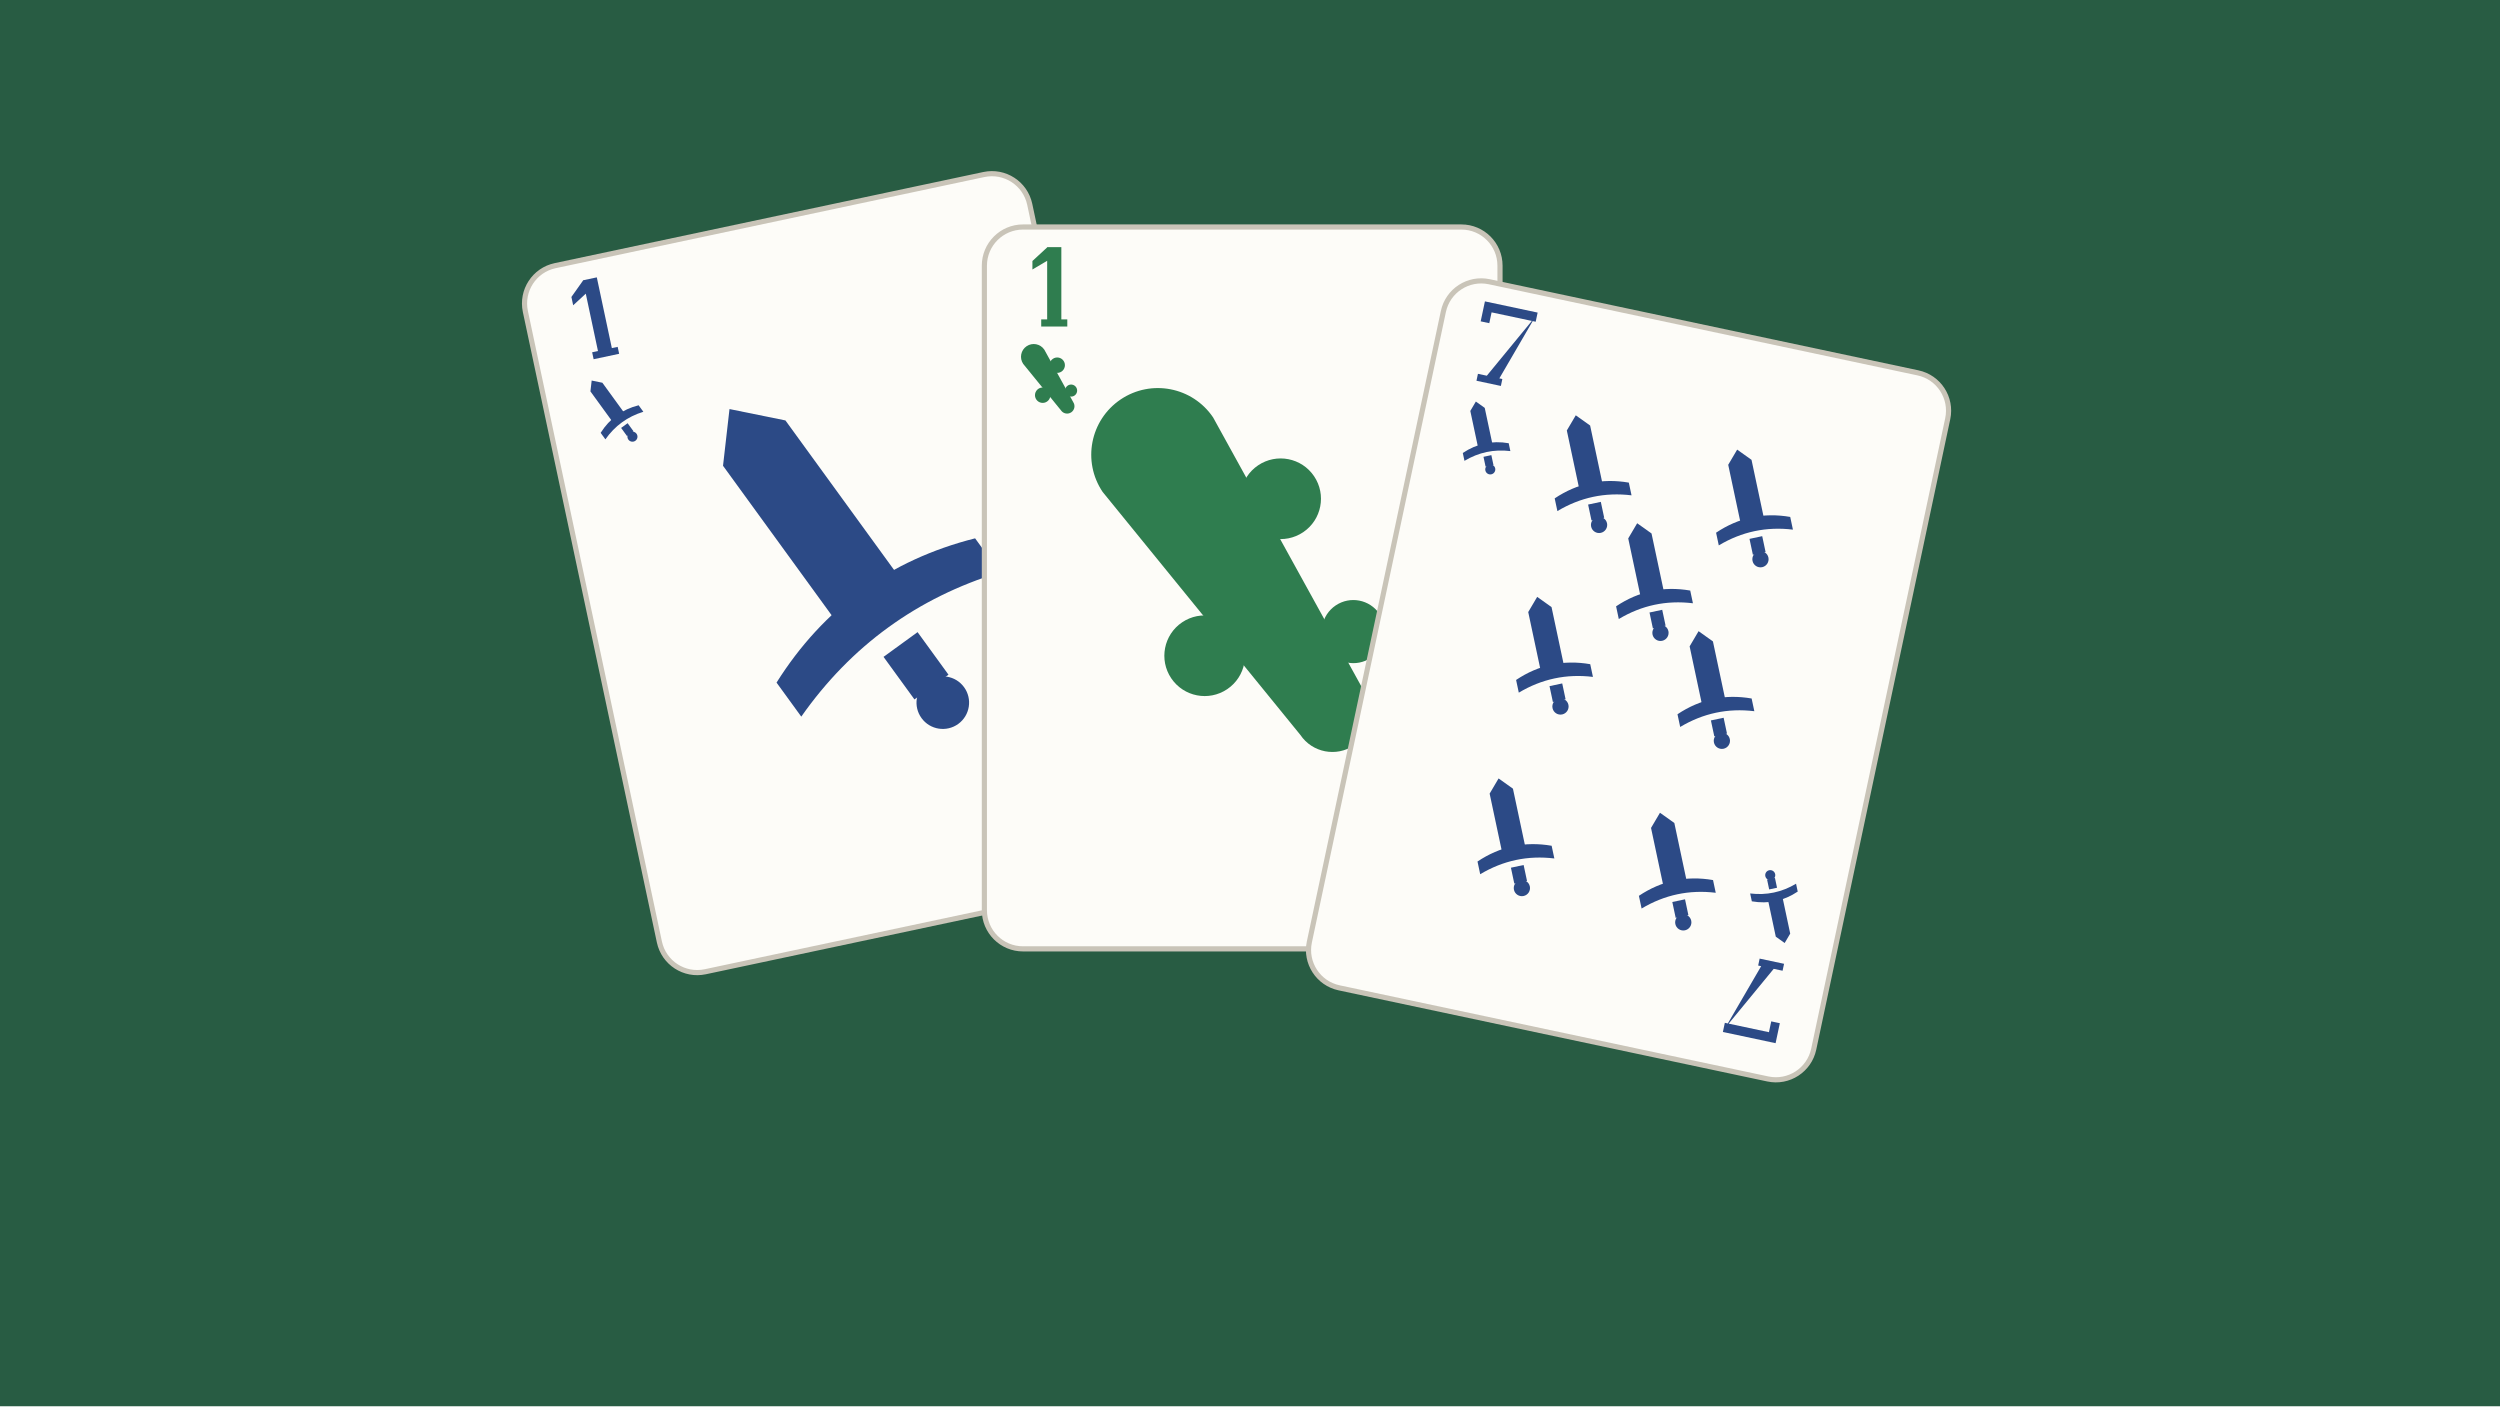
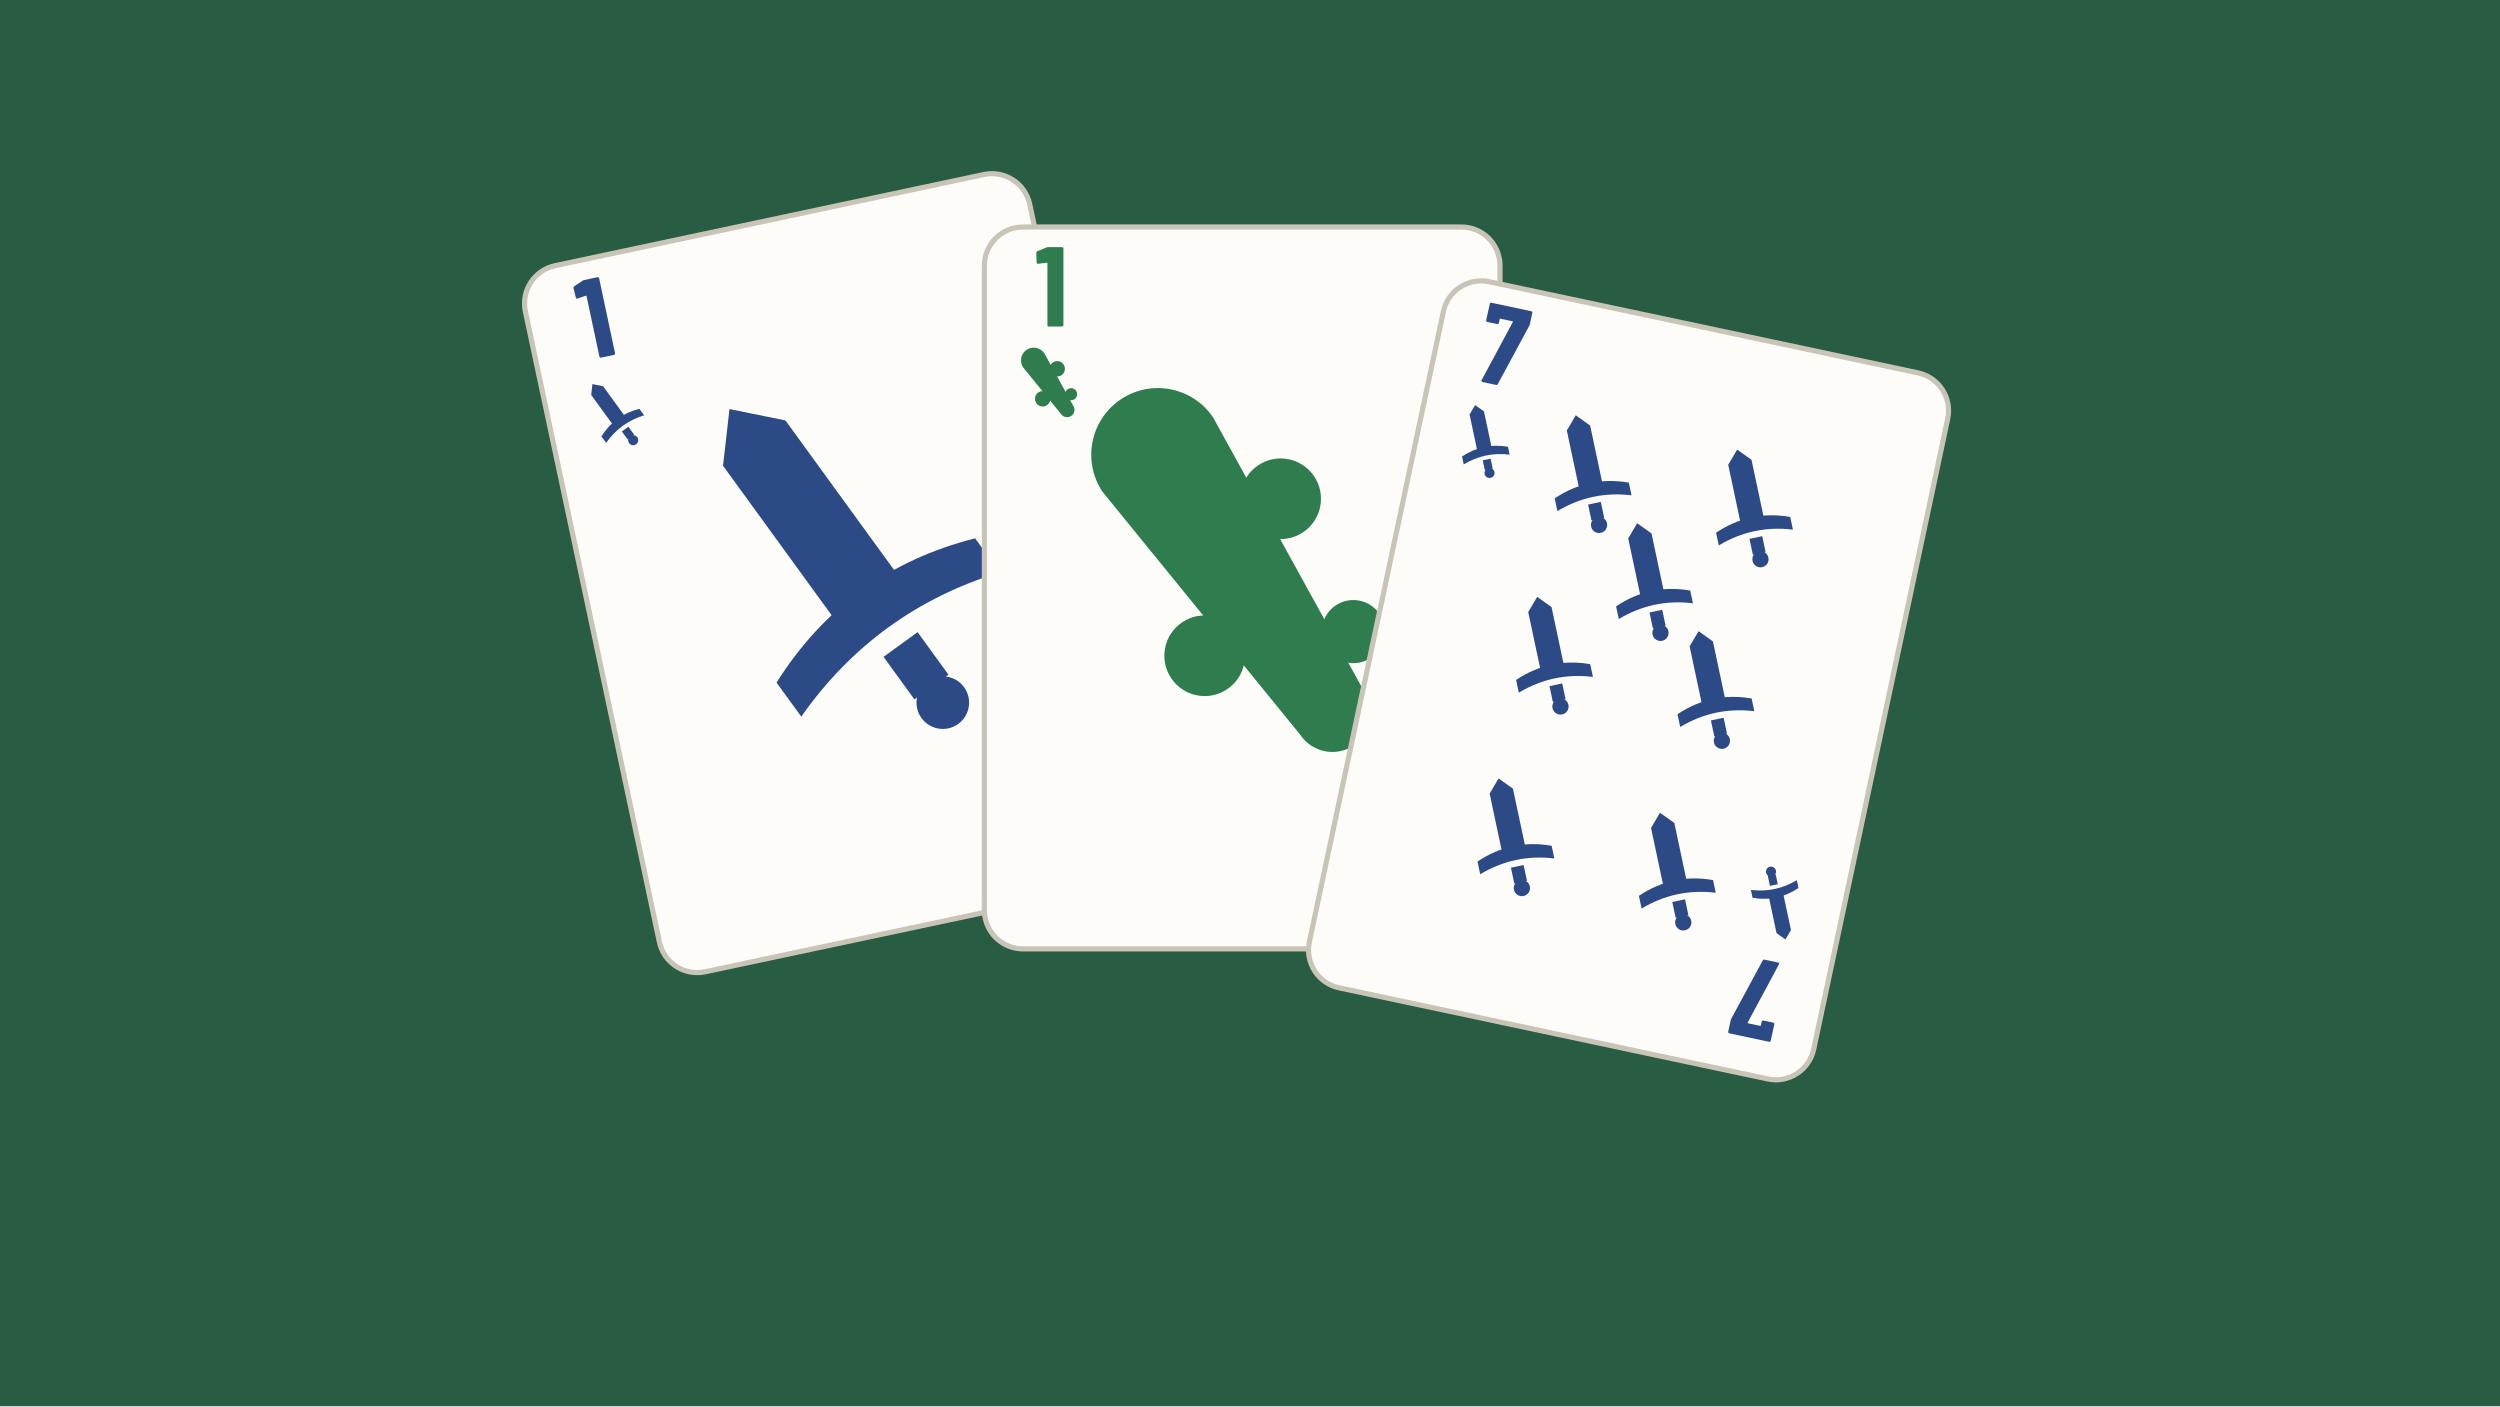
<svg xmlns="http://www.w3.org/2000/svg" width="320" height="180" viewBox="0 0 320 180">
  <defs>
    <symbol id="zc-e-2" overflow="visible">
      <g transform="rotate(-24)">
        <path d="M0-11 2.2-8.6V3.2H-2.2V-8.6z" />
        <path d="M-7 3.2Q0 0.4 7 3.2V5.6Q0 3.2-7 5.6z" />
        <path d="M-1.2 5.6H1.2V8.6H-1.2z" />
        <circle cy="9.7" r="1.5" />
      </g>
    </symbol>
    <symbol id="zc-e-3" overflow="visible">
      <g transform="rotate(-34)">
        <path d="M-3.8-8.6a3.8 3.8 0 0 1 7.6 0L2.2 9.2a2.2 2.2 0 0 1-4.4 0z" />
        <circle cx="4.4" cy="-2.6" r="2.3" />
        <circle cx="-4.2" cy="2.4" r="2.3" />
        <circle cx="3.6" cy="6" r="1.8" />
      </g>
    </symbol>
  </defs>
  <rect width="320" height="180" fill="#285c43" />
  <g transform="translate(66 34) rotate(-12) scale(0.66)">
    <rect y="1.6" width="100" height="140" rx="7.5" fill="#fdfcf8" stroke="#c9c4b8" />
    <svg width="100" height="140" viewBox="0 0 100 140" fill="currentColor" aria-hidden="true" style="color:#2c4a86">
      <g class="zc-idx-std">
-         <path class="zc-gl" transform="translate(9.3175 5.5) scale(1.1)" d="M5.1 0 2.6 0 2.6 0.05 0 2.45 0 3.95 2.6 2.41 2.6 12.75 1.55 12.75 1.55 14 6.15 14 6.15 12.75 5.1 12.75z" fill="currentColor" />
-         <g transform="translate(12.7 31.4) scale(0.65)">
+         <path class="zc-gl" transform="translate(10.071 5.5) scale(1.1)" d="M2.12 0L4.54 0Q4.64 0 4.71 0.07Q4.78 0.14 4.78 0.24L4.78 13.76Q4.78 13.86 4.71 13.93Q4.64 14 4.54 14L2.2 14Q2.1 14 2.03 13.93Q1.96 13.86 1.96 13.76L1.96 2.84Q1.96 2.76 1.86 2.76L0.32 2.94L0.28 2.94Q0.06 2.94 0.06 2.72L0 1Q0 0.8 0.18 0.72L1.82 0.06Q1.98 0 2.12 0Z" fill="currentColor" />
+         <g transform="translate(12.7 32.1) scale(0.65)">
          <use href="#zc-e-2" />
        </g>
      </g>
      <g class="zc-idx-std" transform="rotate(180 50 70)">
-         <path class="zc-gl" transform="translate(9.3175 5.5) scale(1.1)" d="M5.1 0 2.6 0 2.6 0.05 0 2.45 0 3.95 2.6 2.41 2.6 12.75 1.55 12.75 1.55 14 6.15 14 6.15 12.75 5.1 12.75z" fill="currentColor" />
-         <g transform="translate(12.7 31.4) scale(0.65)">
+         <path class="zc-gl" transform="translate(10.071 5.5) scale(1.1)" d="M2.12 0L4.54 0Q4.64 0 4.71 0.07Q4.78 0.14 4.78 0.24L4.78 13.76Q4.78 13.86 4.71 13.93Q4.64 14 4.54 14L2.2 14Q2.1 14 2.03 13.93Q1.96 13.86 1.96 13.76L1.96 2.84Q1.96 2.76 1.86 2.76L0.32 2.94L0.28 2.94Q0.06 2.94 0.06 2.72L0 1Q0 0.8 0.18 0.72L1.82 0.06Q1.98 0 2.12 0Z" fill="currentColor" />
+         <g transform="translate(12.7 32.1) scale(0.65)">
          <use href="#zc-e-2" />
        </g>
      </g>
      <g class="zc-idx-row" display="none">
-         <path class="zc-gl" transform="translate(6 6) scale(2.1)" d="M5.1 0 2.6 0 2.6 0.05 0 2.45 0 3.95 2.6 2.41 2.6 12.75 1.55 12.75 1.55 14 6.15 14 6.15 12.75 5.1 12.75z" fill="currentColor" />
+         <path class="zc-gl" transform="translate(6 6) scale(2.1)" d="M2.12 0L4.54 0Q4.64 0 4.71 0.07Q4.78 0.14 4.78 0.24L4.78 13.76Q4.78 13.86 4.71 13.93Q4.64 14 4.54 14L2.2 14Q2.1 14 2.03 13.93Q1.96 13.86 1.96 13.76L1.96 2.84Q1.96 2.76 1.86 2.76L0.32 2.94L0.28 2.94Q0.06 2.94 0.06 2.72L0 1Q0 0.8 0.18 0.72L1.82 0.06Q1.98 0 2.12 0Z" fill="currentColor" />
        <g transform="translate(63 23) scale(1.25)">
          <use href="#zc-e-2" />
        </g>
      </g>
      <g class="zc-big">
        <g transform="translate(50 70) scale(3.4)">
          <use href="#zc-e-2" />
        </g>
      </g>
      <g class="zc-small" display="none">
        <g transform="translate(50 92) scale(3.1)">
          <use href="#zc-e-2" />
        </g>
      </g>
    </svg>
  </g>
  <g transform="translate(126 28) scale(0.66)">
    <rect y="1.6" width="100" height="140" rx="7.5" fill="#fdfcf8" stroke="#c9c4b8" />
    <svg width="100" height="140" viewBox="0 0 100 140" fill="currentColor" aria-hidden="true" style="color:#2f7d4f">
      <g class="zc-idx-std">
-         <path class="zc-gl" transform="translate(9.3175 5.5) scale(1.1)" d="M5.1 0 2.6 0 2.6 0.05 0 2.45 0 3.95 2.6 2.41 2.6 12.75 1.55 12.75 1.55 14 6.15 14 6.15 12.75 5.1 12.75z" fill="currentColor" />
-         <g transform="translate(12.7 31.4) scale(0.65)">
+         <path class="zc-gl" transform="translate(10.071 5.5) scale(1.1)" d="M2.12 0L4.54 0Q4.64 0 4.71 0.07Q4.78 0.14 4.78 0.24L4.78 13.76Q4.78 13.86 4.71 13.93Q4.64 14 4.54 14L2.2 14Q2.1 14 2.03 13.93Q1.96 13.86 1.96 13.76L1.96 2.84Q1.96 2.76 1.86 2.76L0.32 2.94L0.28 2.94Q0.06 2.94 0.06 2.72L0 1Q0 0.8 0.18 0.72L1.82 0.06Q1.98 0 2.12 0Z" fill="currentColor" />
+         <g transform="translate(12.7 32.1) scale(0.65)">
          <use href="#zc-e-3" />
        </g>
      </g>
      <g class="zc-idx-std" transform="rotate(180 50 70)">
-         <path class="zc-gl" transform="translate(9.3175 5.5) scale(1.1)" d="M5.1 0 2.6 0 2.6 0.05 0 2.45 0 3.95 2.6 2.41 2.6 12.75 1.55 12.75 1.55 14 6.15 14 6.15 12.75 5.1 12.75z" fill="currentColor" />
-         <g transform="translate(12.7 31.4) scale(0.65)">
+         <path class="zc-gl" transform="translate(10.071 5.5) scale(1.1)" d="M2.12 0L4.54 0Q4.64 0 4.71 0.07Q4.78 0.14 4.78 0.24L4.78 13.76Q4.78 13.86 4.71 13.93Q4.64 14 4.54 14L2.2 14Q2.1 14 2.03 13.93Q1.96 13.86 1.96 13.76L1.96 2.84Q1.96 2.76 1.86 2.76L0.32 2.94L0.28 2.94Q0.06 2.94 0.06 2.72L0 1Q0 0.8 0.18 0.72L1.82 0.06Q1.98 0 2.12 0Z" fill="currentColor" />
+         <g transform="translate(12.7 32.1) scale(0.65)">
          <use href="#zc-e-3" />
        </g>
      </g>
      <g class="zc-idx-row" display="none">
-         <path class="zc-gl" transform="translate(6 6) scale(2.1)" d="M5.1 0 2.6 0 2.6 0.05 0 2.45 0 3.95 2.6 2.41 2.6 12.75 1.55 12.75 1.55 14 6.15 14 6.15 12.75 5.1 12.75z" fill="currentColor" />
+         <path class="zc-gl" transform="translate(6 6) scale(2.1)" d="M2.12 0L4.54 0Q4.64 0 4.71 0.07Q4.78 0.14 4.78 0.24L4.78 13.76Q4.78 13.86 4.71 13.93Q4.64 14 4.54 14L2.2 14Q2.1 14 2.03 13.93Q1.96 13.86 1.96 13.76L1.96 2.84Q1.96 2.76 1.86 2.76L0.32 2.94L0.28 2.94Q0.06 2.94 0.06 2.72L0 1Q0 0.8 0.18 0.72L1.82 0.06Q1.98 0 2.12 0Z" fill="currentColor" />
        <g transform="translate(63 23) scale(1.25)">
          <use href="#zc-e-3" />
        </g>
      </g>
      <g class="zc-big">
        <g transform="translate(50 70) scale(3.4)">
          <use href="#zc-e-3" />
        </g>
      </g>
      <g class="zc-small" display="none">
        <g transform="translate(50 92) scale(3.1)">
          <use href="#zc-e-3" />
        </g>
      </g>
    </svg>
  </g>
  <g transform="translate(186 34) rotate(12) scale(0.66)">
    <rect y="1.6" width="100" height="140" rx="7.5" fill="#fdfcf8" stroke="#c9c4b8" />
    <svg width="100" height="140" viewBox="0 0 100 140" fill="currentColor" aria-hidden="true" style="color:#2c4a86">
      <g class="zc-idx-std">
-         <path class="zc-gl" transform="translate(7.475 5.5) scale(1.1)" d="M9.5 0 0 0 0 3.6 1.55 3.6 1.55 1.65 8.81 1.65 3.05 12.75 1.45 12.75 1.45 14 5.85 14 5.85 12.75 5.31 12.75 8.96 1.65 9.5 1.65z" fill="currentColor" />
-         <g transform="translate(12.7 31.4) scale(0.65)">
+         <path class="zc-gl" transform="translate(8.476 5.5) scale(1.1)" d="M1.4 13.72L4.66 2.54Q4.7 2.42 4.58 2.42L2.38 2.42Q2.28 2.42 2.28 2.52L2.28 3.22Q2.28 3.32 2.21 3.39Q2.14 3.46 2.04 3.46L0.24 3.46Q0.14 3.46 0.07 3.39Q0 3.32 0 3.22L0.02 0.24Q0.02 0.14 0.09 0.07Q0.16 0 0.26 0L7.44 0Q7.54 0 7.61 0.07Q7.68 0.14 7.68 0.24L7.68 2.28Q7.68 2.36 7.64 2.56L4.34 13.8Q4.28 14 4.08 14L1.6 14Q1.48 14 1.42 13.92Q1.36 13.84 1.4 13.72Z" fill="currentColor" />
+         <g transform="translate(12.7 32.1) scale(0.65)">
          <use href="#zc-e-2" />
        </g>
      </g>
      <g class="zc-idx-std" transform="rotate(180 50 70)">
-         <path class="zc-gl" transform="translate(7.475 5.5) scale(1.1)" d="M9.5 0 0 0 0 3.6 1.55 3.6 1.55 1.65 8.81 1.65 3.05 12.75 1.45 12.75 1.45 14 5.85 14 5.85 12.75 5.31 12.75 8.96 1.65 9.5 1.65z" fill="currentColor" />
-         <g transform="translate(12.7 31.4) scale(0.65)">
+         <path class="zc-gl" transform="translate(8.476 5.5) scale(1.1)" d="M1.4 13.72L4.66 2.54Q4.7 2.42 4.58 2.42L2.38 2.42Q2.28 2.42 2.28 2.52L2.28 3.22Q2.28 3.32 2.21 3.39Q2.14 3.46 2.04 3.46L0.24 3.46Q0.14 3.46 0.07 3.39Q0 3.32 0 3.22L0.02 0.24Q0.02 0.14 0.09 0.07Q0.16 0 0.26 0L7.44 0Q7.54 0 7.61 0.07Q7.68 0.14 7.68 0.24L7.68 2.28Q7.68 2.36 7.64 2.56L4.34 13.8Q4.28 14 4.08 14L1.6 14Q1.48 14 1.42 13.92Q1.36 13.84 1.4 13.72Z" fill="currentColor" />
+         <g transform="translate(12.7 32.1) scale(0.65)">
          <use href="#zc-e-2" />
        </g>
      </g>
      <g class="zc-idx-row" display="none">
-         <path class="zc-gl" transform="translate(6 6) scale(2.1)" d="M9.5 0 0 0 0 3.6 1.55 3.6 1.55 1.65 8.81 1.65 3.05 12.75 1.45 12.75 1.45 14 5.85 14 5.85 12.75 5.31 12.75 8.96 1.65 9.5 1.65z" fill="currentColor" />
+         <path class="zc-gl" transform="translate(6 6) scale(2.1)" d="M1.4 13.72L4.66 2.54Q4.7 2.42 4.58 2.42L2.38 2.42Q2.28 2.42 2.28 2.52L2.28 3.22Q2.28 3.32 2.21 3.39Q2.14 3.46 2.04 3.46L0.24 3.46Q0.14 3.46 0.07 3.39Q0 3.32 0 3.22L0.02 0.24Q0.02 0.14 0.09 0.07Q0.16 0 0.26 0L7.44 0Q7.54 0 7.61 0.07Q7.68 0.14 7.68 0.24L7.68 2.28Q7.68 2.36 7.64 2.56L4.34 13.8Q4.28 14 4.08 14L1.6 14Q1.48 14 1.42 13.92Q1.36 13.84 1.4 13.72Z" fill="currentColor" />
        <g transform="translate(63 23) scale(1.25)">
          <use href="#zc-e-2" />
        </g>
      </g>
      <g class="zc-big">
        <g transform="translate(34 34) scale(1.05)">
          <use href="#zc-e-2" />
        </g>
        <g transform="translate(66 34) scale(1.05)">
          <use href="#zc-e-2" />
        </g>
        <g transform="translate(34 70) scale(1.05)">
          <use href="#zc-e-2" />
        </g>
        <g transform="translate(66 70) scale(1.05)">
          <use href="#zc-e-2" />
        </g>
        <g transform="translate(34 106) scale(1.05)">
          <use href="#zc-e-2" />
        </g>
        <g transform="translate(66 106) scale(1.05)">
          <use href="#zc-e-2" />
        </g>
        <g transform="translate(50 52) scale(1.05)">
          <use href="#zc-e-2" />
        </g>
      </g>
      <g class="zc-small" display="none">
        <g transform="translate(50 92) scale(3.1)">
          <use href="#zc-e-2" />
        </g>
      </g>
    </svg>
  </g>
</svg>
